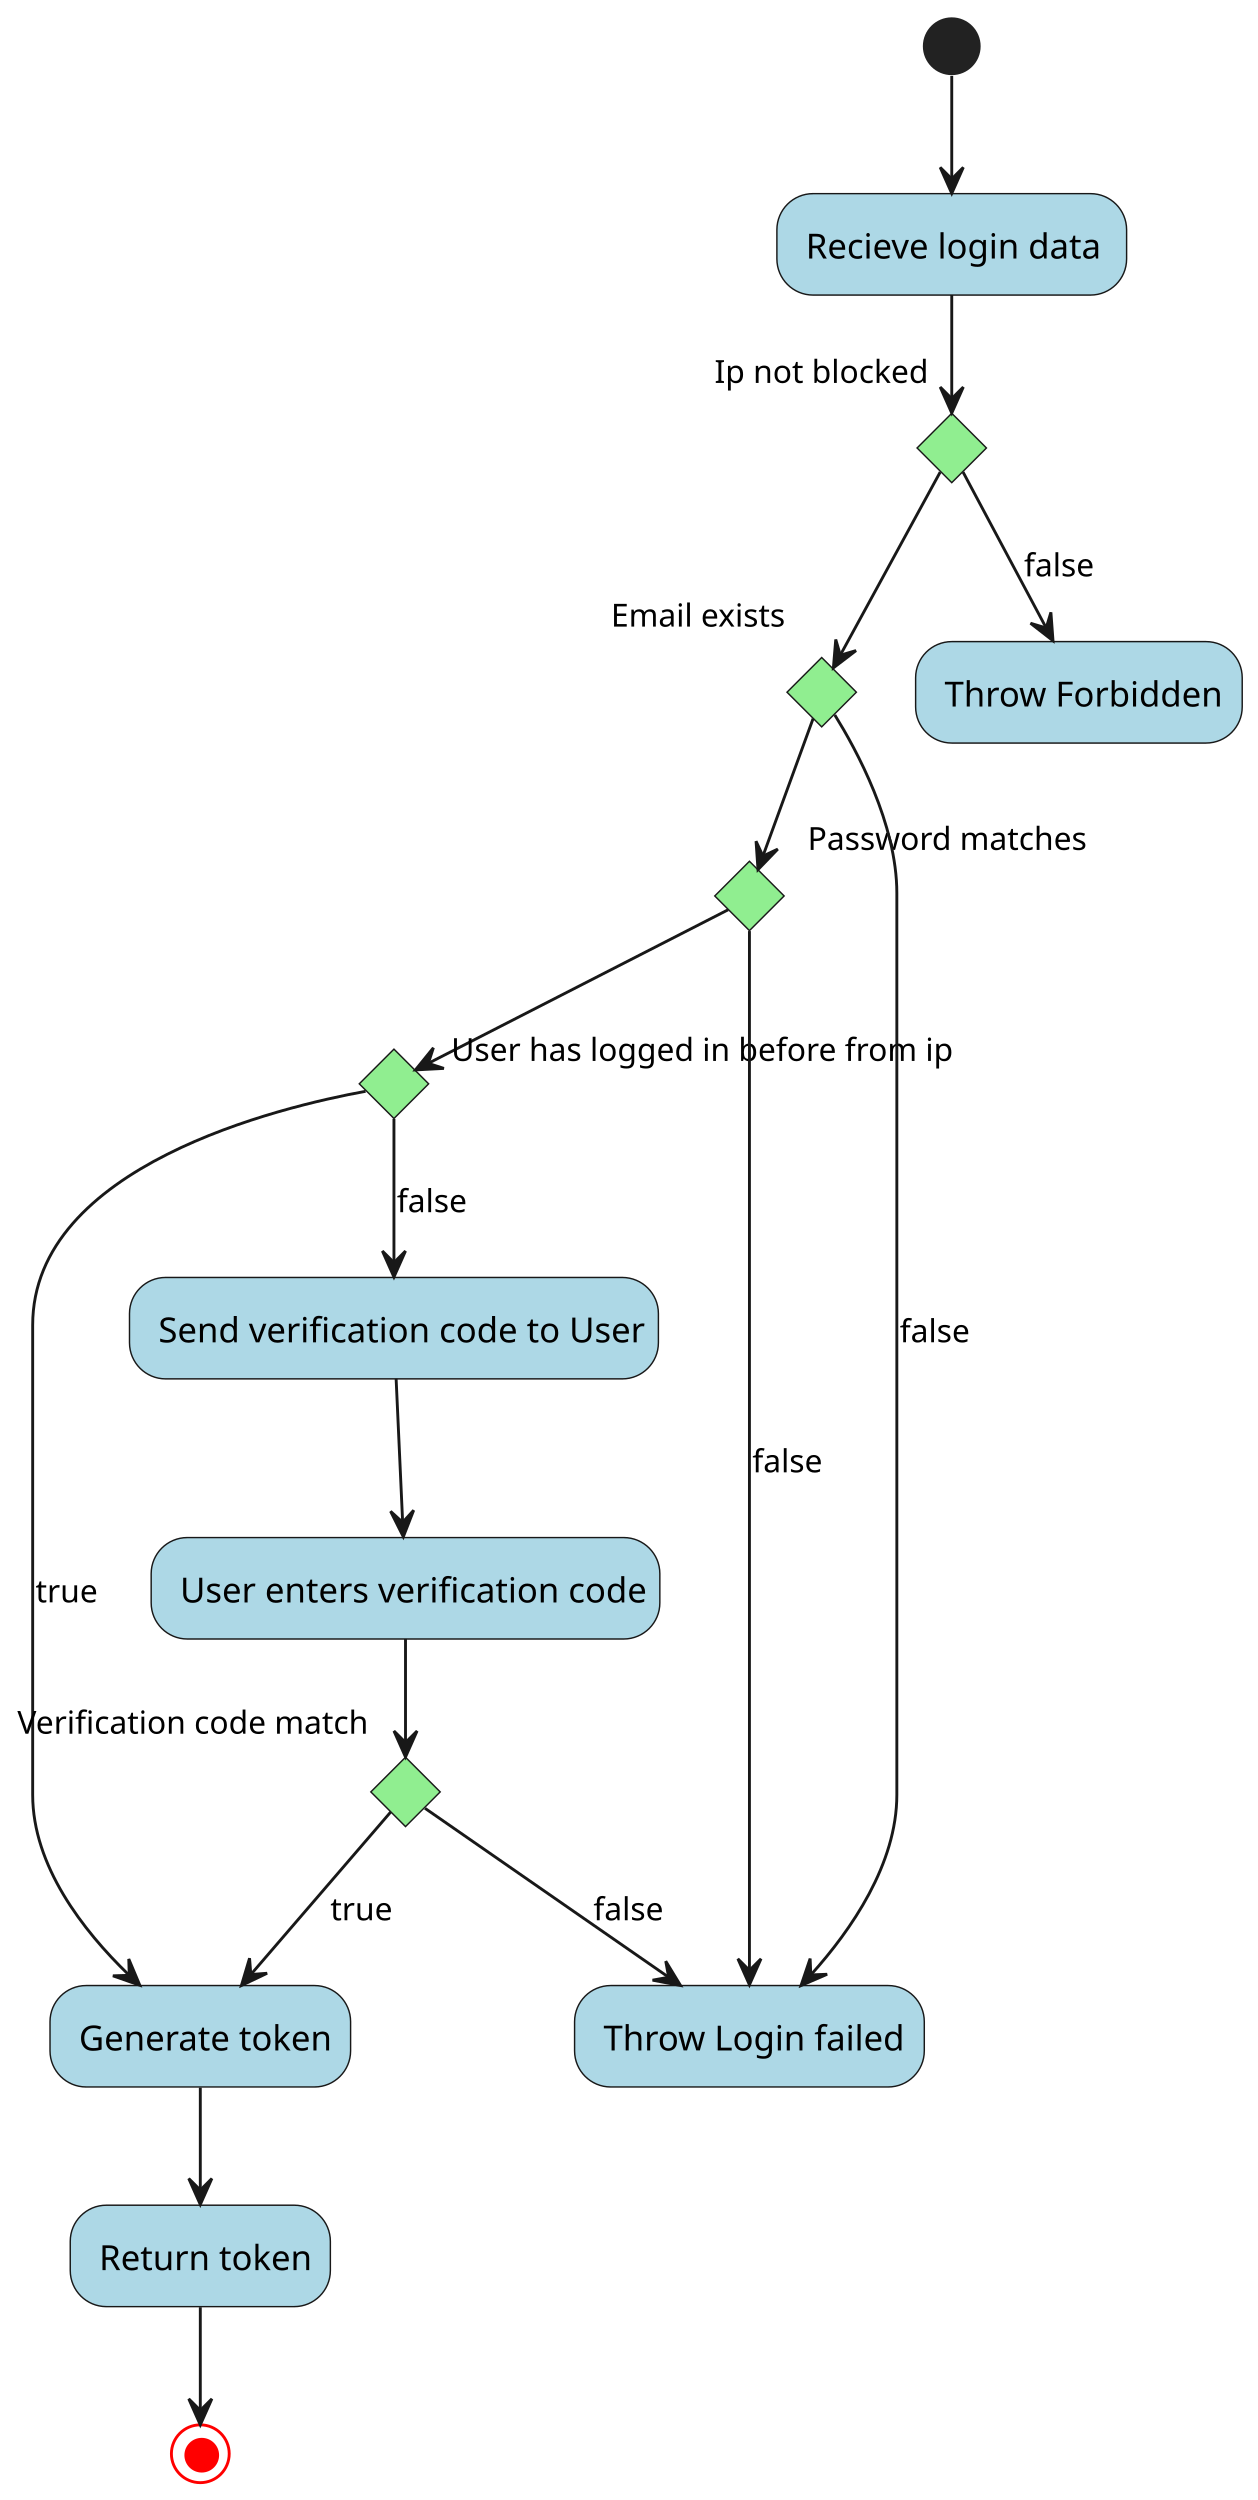
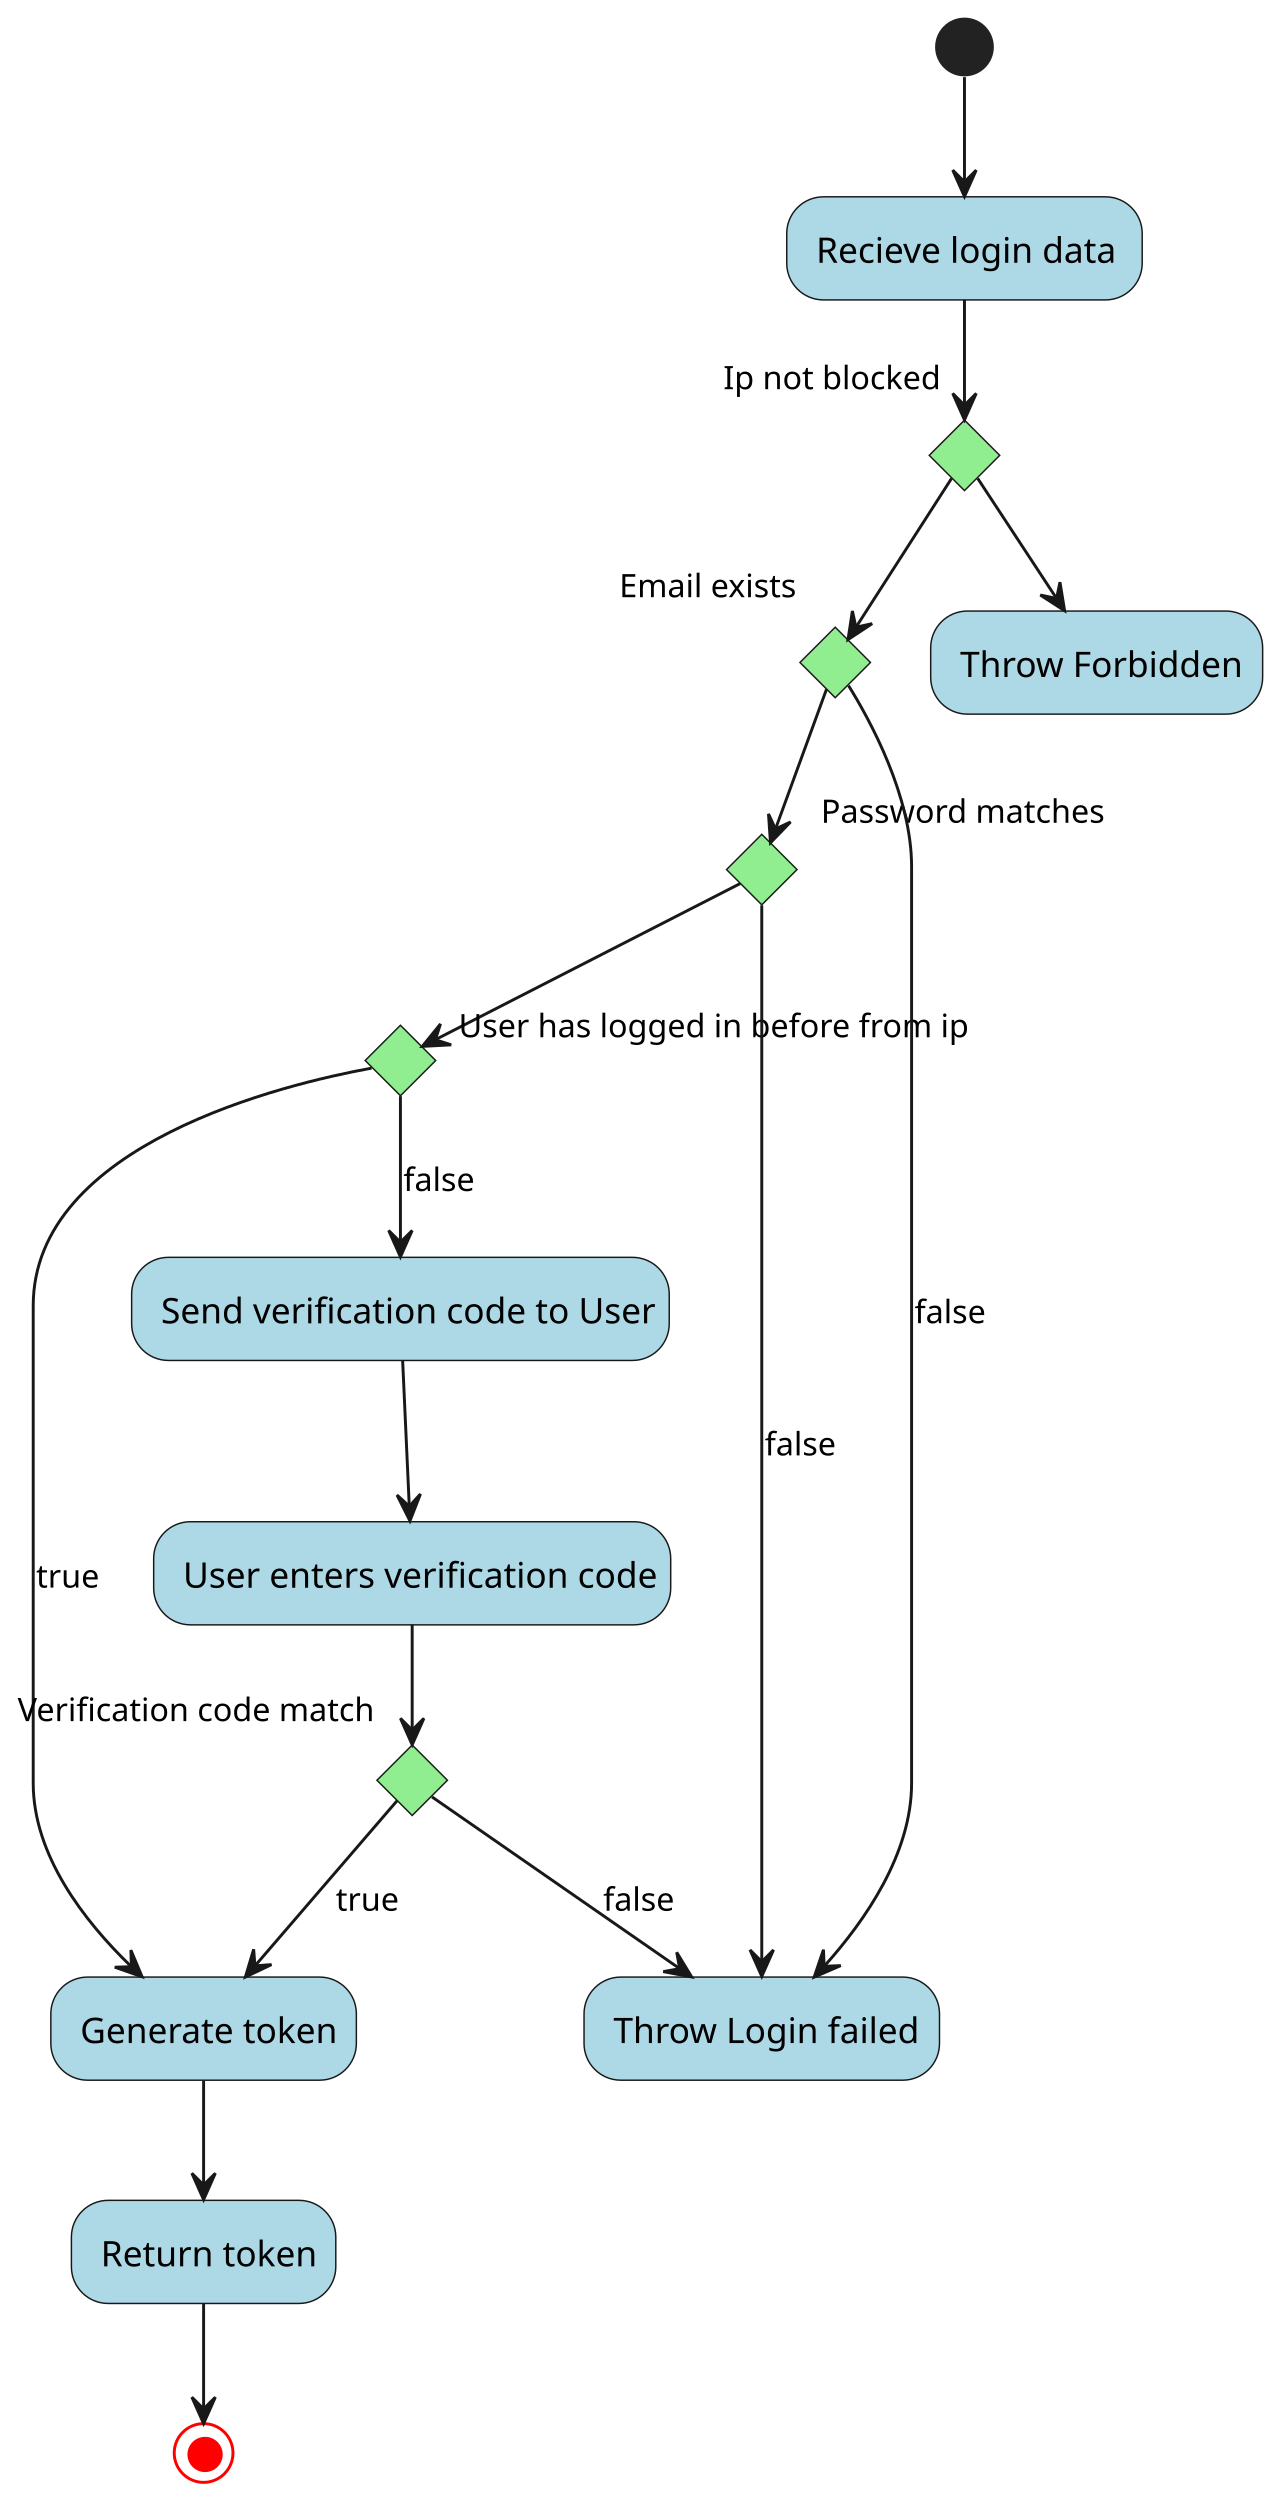
- <svg xmlns="http://www.w3.org/2000/svg" contentStyleType="text/css" height="865px" preserveAspectRatio="none" style="width:435px;height:865px;background:#FFFFFF;" version="1.1" viewBox="0 0 435 865" width="435px" zoomAndPan="magnify">
+ <svg xmlns="http://www.w3.org/2000/svg" contentStyleType="text/css" height="851px" preserveAspectRatio="none" style="width:435px;height:851px;background:#FFFFFF;" version="1.1" viewBox="0 0 435 851" width="435px" zoomAndPan="magnify">
  <defs />
  <g>
-     <ellipse cx="329.306" cy="16" fill="#222222" rx="10" ry="10" style="stroke:none;stroke-width:1.0;" />
-     <rect fill="#ADD8E6" height="35.094" rx="12.5" ry="12.5" style="stroke:#181818;stroke-width:0.5;" width="121" x="268.806" y="67" />
-     <text fill="#000000" font-family="sans-serif" font-size="12" lengthAdjust="spacing" textLength="101" x="278.806" y="89.457">Recieve login data</text>
+     <ellipse cx="328.306" cy="16" fill="#222222" rx="10" ry="10" style="stroke:none;stroke-width:1.0;" />
+     <rect fill="#ADD8E6" height="35.094" rx="12.5" ry="12.5" style="stroke:#181818;stroke-width:0.5;" width="121" x="267.806" y="67" />
+     <text fill="#000000" font-family="sans-serif" font-size="12" lengthAdjust="spacing" textLength="101" x="277.806" y="89.457">Recieve login data</text>
    <g id="elem_#5">
-       <polygon fill="#90EE90" points="329.306,143,341.306,155,329.306,167,317.306,155,329.306,143" style="stroke:#181818;stroke-width:0.5;" />
+       <polygon fill="#90EE90" points="328.306,143,340.306,155,328.306,167,316.306,155,328.306,143" style="stroke:#181818;stroke-width:0.5;" />
    </g>
    <g id="elem_#8">
-       <polygon fill="#90EE90" points="284.306,227.5,296.306,239.5,284.306,251.5,272.306,239.5,284.306,227.5" style="stroke:#181818;stroke-width:0.5;" />
+       <polygon fill="#90EE90" points="284.306,213.5,296.306,225.5,284.306,237.5,272.306,225.5,284.306,213.5" style="stroke:#181818;stroke-width:0.5;" />
    </g>
    <g id="elem_#11">
-       <polygon fill="#90EE90" points="259.306,298,271.306,310,259.306,322,247.306,310,259.306,298" style="stroke:#181818;stroke-width:0.5;" />
+       <polygon fill="#90EE90" points="259.306,284,271.306,296,259.306,308,247.306,296,259.306,284" style="stroke:#181818;stroke-width:0.5;" />
    </g>
    <g id="elem_#14">
-       <polygon fill="#90EE90" points="136.306,363,148.306,375,136.306,387,124.306,375,136.306,363" style="stroke:#181818;stroke-width:0.5;" />
+       <polygon fill="#90EE90" points="136.306,349,148.306,361,136.306,373,124.306,361,136.306,349" style="stroke:#181818;stroke-width:0.5;" />
    </g>
-     <rect fill="#ADD8E6" height="35.094" rx="12.5" ry="12.5" style="stroke:#181818;stroke-width:0.5;" width="104" x="17.306" y="687" />
-     <text fill="#000000" font-family="sans-serif" font-size="12" lengthAdjust="spacing" textLength="84" x="27.306" y="709.457">Generate token</text>
-     <rect fill="#ADD8E6" height="35.094" rx="12.5" ry="12.5" style="stroke:#181818;stroke-width:0.5;" width="90" x="24.306" y="763" />
-     <text fill="#000000" font-family="sans-serif" font-size="12" lengthAdjust="spacing" textLength="70" x="34.306" y="785.457">Return token</text>
-     <ellipse cx="69.306" cy="849" fill="none" rx="10" ry="10" style="stroke:#FF0000;stroke-width:1.0;" />
-     <ellipse cx="69.806" cy="849.5" fill="#FF0000" rx="6" ry="6" style="stroke:none;stroke-width:1.0;" />
-     <rect fill="#ADD8E6" height="35.094" rx="12.5" ry="12.5" style="stroke:#181818;stroke-width:0.5;" width="183" x="44.806" y="442" />
-     <text fill="#000000" font-family="sans-serif" font-size="12" lengthAdjust="spacing" textLength="163" x="54.806" y="464.457">Send verification code to User</text>
-     <rect fill="#ADD8E6" height="35.094" rx="12.5" ry="12.5" style="stroke:#181818;stroke-width:0.5;" width="176" x="52.306" y="532" />
-     <text fill="#000000" font-family="sans-serif" font-size="12" lengthAdjust="spacing" textLength="156" x="62.306" y="554.457">User enters verification code</text>
+     <rect fill="#ADD8E6" height="35.094" rx="12.5" ry="12.5" style="stroke:#181818;stroke-width:0.5;" width="104" x="17.306" y="673" />
+     <text fill="#000000" font-family="sans-serif" font-size="12" lengthAdjust="spacing" textLength="84" x="27.306" y="695.457">Generate token</text>
+     <rect fill="#ADD8E6" height="35.094" rx="12.5" ry="12.5" style="stroke:#181818;stroke-width:0.5;" width="90" x="24.306" y="749" />
+     <text fill="#000000" font-family="sans-serif" font-size="12" lengthAdjust="spacing" textLength="70" x="34.306" y="771.457">Return token</text>
+     <ellipse cx="69.306" cy="835" fill="none" rx="10" ry="10" style="stroke:#FF0000;stroke-width:1.0;" />
+     <ellipse cx="69.806" cy="835.5" fill="#FF0000" rx="6" ry="6" style="stroke:none;stroke-width:1.0;" />
+     <rect fill="#ADD8E6" height="35.094" rx="12.5" ry="12.5" style="stroke:#181818;stroke-width:0.5;" width="183" x="44.806" y="428" />
+     <text fill="#000000" font-family="sans-serif" font-size="12" lengthAdjust="spacing" textLength="163" x="54.806" y="450.457">Send verification code to User</text>
+     <rect fill="#ADD8E6" height="35.094" rx="12.5" ry="12.5" style="stroke:#181818;stroke-width:0.5;" width="176" x="52.306" y="518" />
+     <text fill="#000000" font-family="sans-serif" font-size="12" lengthAdjust="spacing" textLength="156" x="62.306" y="540.457">User enters verification code</text>
    <g id="elem_#27">
-       <polygon fill="#90EE90" points="140.306,608,152.306,620,140.306,632,128.306,620,140.306,608" style="stroke:#181818;stroke-width:0.5;" />
+       <polygon fill="#90EE90" points="140.306,594,152.306,606,140.306,618,128.306,606,140.306,594" style="stroke:#181818;stroke-width:0.5;" />
    </g>
-     <rect fill="#ADD8E6" height="35.094" rx="12.5" ry="12.5" style="stroke:#181818;stroke-width:0.5;" width="121" x="198.806" y="687" />
-     <text fill="#000000" font-family="sans-serif" font-size="12" lengthAdjust="spacing" textLength="101" x="208.806" y="709.457">Throw Login failed</text>
-     <rect fill="#ADD8E6" height="35.094" rx="12.5" ry="12.5" style="stroke:#181818;stroke-width:0.5;" width="113" x="316.806" y="222" />
-     <text fill="#000000" font-family="sans-serif" font-size="12" lengthAdjust="spacing" textLength="93" x="326.806" y="244.457">Throw Forbidden</text>
+     <rect fill="#ADD8E6" height="35.094" rx="12.5" ry="12.5" style="stroke:#181818;stroke-width:0.5;" width="121" x="198.806" y="673" />
+     <text fill="#000000" font-family="sans-serif" font-size="12" lengthAdjust="spacing" textLength="101" x="208.806" y="695.457">Throw Login failed</text>
+     <rect fill="#ADD8E6" height="35.094" rx="12.5" ry="12.5" style="stroke:#181818;stroke-width:0.5;" width="113" x="316.806" y="208" />
+     <text fill="#000000" font-family="sans-serif" font-size="12" lengthAdjust="spacing" textLength="93" x="326.806" y="230.457">Throw Forbidden</text>
    <g id="link_start_Recieve login data">
-       <path d="M329.306,26.25 C329.306,35.43 329.306,49.84 329.306,61.9 " fill="none" id="start-to-Recieve login data" style="stroke:#181818;stroke-width:1.0;" />
-       <polygon fill="#181818" points="329.306,66.91,333.306,57.91,329.306,61.91,325.306,57.91,329.306,66.91" style="stroke:#181818;stroke-width:1.0;" />
+       <path d="M328.306,26.25 C328.306,35.43 328.306,49.84 328.306,61.9 " fill="none" id="start-to-Recieve login data" style="stroke:#181818;stroke-width:1.0;" />
+       <polygon fill="#181818" points="328.306,66.91,332.306,57.91,328.306,61.91,324.306,57.91,328.306,66.91" style="stroke:#181818;stroke-width:1.0;" />
    </g>
    <g id="link_Recieve login data_#5">
-       <path d="M329.306,102.08 C329.306,112.87 329.306,126.88 329.306,137.63 " fill="none" id="Recieve login data-to-#5" style="stroke:#181818;stroke-width:1.0;" />
-       <polygon fill="#181818" points="329.306,142.92,333.306,133.92,329.306,137.92,325.306,133.92,329.306,142.92" style="stroke:#181818;stroke-width:1.0;" />
-       <text fill="#000000" font-family="sans-serif" font-size="11" lengthAdjust="spacing" textLength="66" x="247.219" y="132.485">Ip not blocked</text>
+       <path d="M328.306,102.08 C328.306,112.87 328.306,126.88 328.306,137.63 " fill="none" id="Recieve login data-to-#5" style="stroke:#181818;stroke-width:1.0;" />
+       <polygon fill="#181818" points="328.306,142.92,332.306,133.92,328.306,137.92,324.306,133.92,328.306,142.92" style="stroke:#181818;stroke-width:1.0;" />
+       <text fill="#000000" font-family="sans-serif" font-size="11" lengthAdjust="spacing" textLength="66" x="246.219" y="132.485">Ip not blocked</text>
    </g>
    <g id="link_#5_#8">
-       <path d="M325.316,163.32 C317.526,177.6 300.256,209.26 290.796,226.59 " fill="none" id="#5-to-#8" style="stroke:#181818;stroke-width:1.0;" />
-       <polygon fill="#181818" points="288.356,231.08,296.186,225.105,290.757,226.694,289.168,221.265,288.356,231.08" style="stroke:#181818;stroke-width:1.0;" />
-       <text fill="#000000" font-family="sans-serif" font-size="11" lengthAdjust="spacing" textLength="56" x="211.4" y="216.81">Email exists</text>
+       <path d="M323.926,162.82 C316.346,174.62 300.726,198.94 291.526,213.27 " fill="none" id="#5-to-#8" style="stroke:#181818;stroke-width:1.0;" />
+       <polygon fill="#181818" points="288.666,217.71,296.889,212.29,291.363,213.5,290.153,207.974,288.666,217.71" style="stroke:#181818;stroke-width:1.0;" />
+       <text fill="#000000" font-family="sans-serif" font-size="11" lengthAdjust="spacing" textLength="56" x="210.799" y="203.297">Email exists</text>
    </g>
    <g id="link_#8_#11">
-       <path d="M281.336,248.63 C277.056,260.37 269.086,282.19 263.996,296.14 " fill="none" id="#8-to-#11" style="stroke:#181818;stroke-width:1.0;" />
-       <polygon fill="#181818" points="262.266,300.88,269.108,293.796,263.979,296.183,261.592,291.054,262.266,300.88" style="stroke:#181818;stroke-width:1.0;" />
-       <text fill="#000000" font-family="sans-serif" font-size="11" lengthAdjust="spacing" textLength="94" x="279.44" y="294.073">Password matches</text>
+       <path d="M281.336,234.63 C277.056,246.37 269.086,268.19 263.996,282.14 " fill="none" id="#8-to-#11" style="stroke:#181818;stroke-width:1.0;" />
+       <polygon fill="#181818" points="262.266,286.88,269.108,279.796,263.979,282.183,261.592,277.054,262.266,286.88" style="stroke:#181818;stroke-width:1.0;" />
+       <text fill="#000000" font-family="sans-serif" font-size="11" lengthAdjust="spacing" textLength="94" x="279.44" y="280.073">Password matches</text>
    </g>
    <g id="link_#11_#14">
-       <path d="M251.976,314.75 C231.516,325.23 173.616,354.89 148.346,367.83 " fill="none" id="#11-to-#14" style="stroke:#181818;stroke-width:1.0;" />
-       <polygon fill="#181818" points="143.746,370.19,153.581,369.667,148.201,367.92,149.949,362.54,143.746,370.19" style="stroke:#181818;stroke-width:1.0;" />
-       <text fill="#000000" font-family="sans-serif" font-size="11" lengthAdjust="spacing" textLength="161" x="156.113" y="367.077">User has logged in before from ip</text>
+       <path d="M251.976,300.75 C231.516,311.23 173.616,340.89 148.346,353.83 " fill="none" id="#11-to-#14" style="stroke:#181818;stroke-width:1.0;" />
+       <polygon fill="#181818" points="143.746,356.19,153.581,355.667,148.201,353.92,149.949,348.54,143.746,356.19" style="stroke:#181818;stroke-width:1.0;" />
+       <text fill="#000000" font-family="sans-serif" font-size="11" lengthAdjust="spacing" textLength="161" x="156.113" y="353.077">User has logged in before from ip</text>
    </g>
    <g id="link_#14_Generate token">
-       <path d="M126.496,377.59 C97.026,382.97 11.306,403.38 11.306,458.5 C11.306,458.5 11.306,458.5 11.306,621 C11.306,645.53 28.686,667.93 44.416,683.17 " fill="none" id="#14-to-Generate token" style="stroke:#181818;stroke-width:1.0;" />
-       <polygon fill="#181818" points="48.366,686.89,44.554,677.809,44.725,683.463,39.071,683.635,48.366,686.89" style="stroke:#181818;stroke-width:1.0;" />
-       <text fill="#000000" font-family="sans-serif" font-size="11" lengthAdjust="spacing" textLength="19" x="12.306" y="554.419">true</text>
+       <path d="M126.496,363.59 C97.026,368.97 11.306,389.38 11.306,444.5 C11.306,444.5 11.306,444.5 11.306,607 C11.306,631.53 28.686,653.93 44.416,669.17 " fill="none" id="#14-to-Generate token" style="stroke:#181818;stroke-width:1.0;" />
+       <polygon fill="#181818" points="48.366,672.89,44.554,663.809,44.725,669.463,39.071,669.635,48.366,672.89" style="stroke:#181818;stroke-width:1.0;" />
+       <text fill="#000000" font-family="sans-serif" font-size="11" lengthAdjust="spacing" textLength="19" x="12.306" y="540.419">true</text>
    </g>
    <g id="link_Generate token_Return token">
-       <path d="M69.306,722.29 C69.306,732.79 69.306,746.43 69.306,757.75 " fill="none" id="Generate token-to-Return token" style="stroke:#181818;stroke-width:1.0;" />
-       <polygon fill="#181818" points="69.306,762.77,73.306,753.77,69.306,757.77,65.306,753.77,69.306,762.77" style="stroke:#181818;stroke-width:1.0;" />
+       <path d="M69.306,708.29 C69.306,718.79 69.306,732.43 69.306,743.75 " fill="none" id="Generate token-to-Return token" style="stroke:#181818;stroke-width:1.0;" />
+       <polygon fill="#181818" points="69.306,748.77,73.306,739.77,69.306,743.77,65.306,739.77,69.306,748.77" style="stroke:#181818;stroke-width:1.0;" />
    </g>
    <g id="link_Return token_end">
-       <path d="M69.306,798.28 C69.306,809.29 69.306,823.52 69.306,833.94 " fill="none" id="Return token-to-end" style="stroke:#181818;stroke-width:1.0;" />
-       <polygon fill="#181818" points="69.306,839,73.306,830,69.306,834,65.306,830,69.306,839" style="stroke:#181818;stroke-width:1.0;" />
+       <path d="M69.306,784.28 C69.306,795.29 69.306,809.52 69.306,819.94 " fill="none" id="Return token-to-end" style="stroke:#181818;stroke-width:1.0;" />
+       <polygon fill="#181818" points="69.306,825,73.306,816,69.306,820,65.306,816,69.306,825" style="stroke:#181818;stroke-width:1.0;" />
    </g>
    <g id="link_#14_Send verification code to User">
-       <path d="M136.306,387.13 C136.306,399.77 136.306,420.72 136.306,436.66 " fill="none" id="#14-to-Send verification code to User" style="stroke:#181818;stroke-width:1.0;" />
-       <polygon fill="#181818" points="136.306,441.85,140.306,432.85,136.306,436.85,132.306,432.85,136.306,441.85" style="stroke:#181818;stroke-width:1.0;" />
-       <text fill="#000000" font-family="sans-serif" font-size="11" lengthAdjust="spacing" textLength="24" x="137.306" y="419.419">false</text>
+       <path d="M136.306,373.13 C136.306,385.77 136.306,406.72 136.306,422.66 " fill="none" id="#14-to-Send verification code to User" style="stroke:#181818;stroke-width:1.0;" />
+       <polygon fill="#181818" points="136.306,427.85,140.306,418.85,136.306,422.85,132.306,418.85,136.306,427.85" style="stroke:#181818;stroke-width:1.0;" />
+       <text fill="#000000" font-family="sans-serif" font-size="11" lengthAdjust="spacing" textLength="24" x="137.306" y="405.419">false</text>
    </g>
    <g id="link_Send verification code to User_User enters verification code">
-       <path d="M137.056,477.05 C137.696,491.1 138.616,511.36 139.316,526.72 " fill="none" id="Send verification code to User-to-User enters verification code" style="stroke:#181818;stroke-width:1.0;" />
-       <polygon fill="#181818" points="139.546,531.72,143.131,522.547,139.318,526.725,135.139,522.912,139.546,531.72" style="stroke:#181818;stroke-width:1.0;" />
+       <path d="M137.056,463.05 C137.696,477.1 138.616,497.36 139.316,512.72 " fill="none" id="Send verification code to User-to-User enters verification code" style="stroke:#181818;stroke-width:1.0;" />
+       <polygon fill="#181818" points="139.546,517.72,143.131,508.547,139.318,512.725,135.139,508.912,139.546,517.72" style="stroke:#181818;stroke-width:1.0;" />
    </g>
    <g id="link_User enters verification code_#27">
-       <path d="M140.306,567.08 C140.306,577.87 140.306,591.88 140.306,602.63 " fill="none" id="User enters verification code-to-#27" style="stroke:#181818;stroke-width:1.0;" />
-       <polygon fill="#181818" points="140.306,607.92,144.306,598.92,140.306,602.92,136.306,598.92,140.306,607.92" style="stroke:#181818;stroke-width:1.0;" />
-       <text fill="#000000" font-family="sans-serif" font-size="11" lengthAdjust="spacing" textLength="114" x="6" y="599.869">Verification code match</text>
+       <path d="M140.306,553.08 C140.306,563.87 140.306,577.88 140.306,588.63 " fill="none" id="User enters verification code-to-#27" style="stroke:#181818;stroke-width:1.0;" />
+       <polygon fill="#181818" points="140.306,593.92,144.306,584.92,140.306,588.92,136.306,584.92,140.306,593.92" style="stroke:#181818;stroke-width:1.0;" />
+       <text fill="#000000" font-family="sans-serif" font-size="11" lengthAdjust="spacing" textLength="114" x="6" y="585.869">Verification code match</text>
    </g>
    <g id="link_#27_Generate token">
-       <path d="M135.196,626.93 C125.266,638.47 102.926,664.43 87.016,682.92 " fill="none" id="#27-to-Generate token" style="stroke:#181818;stroke-width:1.0;" />
-       <polygon fill="#181818" points="83.526,686.98,92.42,682.75,86.78,683.184,86.346,677.543,83.526,686.98" style="stroke:#181818;stroke-width:1.0;" />
-       <text fill="#000000" font-family="sans-serif" font-size="11" lengthAdjust="spacing" textLength="19" x="114.306" y="664.419">true</text>
+       <path d="M135.196,612.93 C125.266,624.47 102.926,650.43 87.016,668.92 " fill="none" id="#27-to-Generate token" style="stroke:#181818;stroke-width:1.0;" />
+       <polygon fill="#181818" points="83.526,672.98,92.42,668.75,86.78,669.184,86.346,663.543,83.526,672.98" style="stroke:#181818;stroke-width:1.0;" />
+       <text fill="#000000" font-family="sans-serif" font-size="11" lengthAdjust="spacing" textLength="19" x="114.306" y="650.419">true</text>
    </g>
    <g id="link_#27_Throw Login failed">
-       <path d="M147.046,625.67 C162.916,636.67 203.386,664.73 231.136,683.97 " fill="none" id="#27-to-Throw Login failed" style="stroke:#181818;stroke-width:1.0;" />
-       <polygon fill="#181818" points="235.466,686.98,230.35,678.565,231.357,684.131,225.791,685.139,235.466,686.98" style="stroke:#181818;stroke-width:1.0;" />
-       <text fill="#000000" font-family="sans-serif" font-size="11" lengthAdjust="spacing" textLength="24" x="205.306" y="664.419">false</text>
+       <path d="M147.046,611.67 C162.916,622.67 203.386,650.73 231.136,669.97 " fill="none" id="#27-to-Throw Login failed" style="stroke:#181818;stroke-width:1.0;" />
+       <polygon fill="#181818" points="235.466,672.98,230.35,664.565,231.357,670.131,225.791,671.139,235.466,672.98" style="stroke:#181818;stroke-width:1.0;" />
+       <text fill="#000000" font-family="sans-serif" font-size="11" lengthAdjust="spacing" textLength="24" x="205.306" y="650.419">false</text>
    </g>
    <g id="link_#11_Throw Login failed">
-       <path d="M259.306,322.15 C259.306,334.74 259.306,355.84 259.306,374 C259.306,374 259.306,374 259.306,621 C259.306,641.46 259.306,664.78 259.306,681.39 " fill="none" id="#11-to-Throw Login failed" style="stroke:#181818;stroke-width:1.0;" />
-       <polygon fill="#181818" points="259.306,686.75,263.306,677.75,259.306,681.75,255.306,677.75,259.306,686.75" style="stroke:#181818;stroke-width:1.0;" />
-       <text fill="#000000" font-family="sans-serif" font-size="11" lengthAdjust="spacing" textLength="24" x="260.306" y="509.419">false</text>
+       <path d="M259.306,308.15 C259.306,320.74 259.306,341.84 259.306,360 C259.306,360 259.306,360 259.306,607 C259.306,627.46 259.306,650.78 259.306,667.39 " fill="none" id="#11-to-Throw Login failed" style="stroke:#181818;stroke-width:1.0;" />
+       <polygon fill="#181818" points="259.306,672.75,263.306,663.75,259.306,667.75,255.306,663.75,259.306,672.75" style="stroke:#181818;stroke-width:1.0;" />
+       <text fill="#000000" font-family="sans-serif" font-size="11" lengthAdjust="spacing" textLength="24" x="260.306" y="495.419">false</text>
    </g>
    <g id="link_#8_Throw Login failed">
-       <path d="M288.836,247.37 C296.286,259.35 310.306,285.09 310.306,309 C310.306,309 310.306,309 310.306,621 C310.306,644.91 294.626,667.67 280.646,683.21 " fill="none" id="#8-to-Throw Login failed" style="stroke:#181818;stroke-width:1.0;" />
-       <polygon fill="#181818" points="277.146,687,286.188,683.096,280.536,683.324,280.307,677.672,277.146,687" style="stroke:#181818;stroke-width:1.0;" />
-       <text fill="#000000" font-family="sans-serif" font-size="11" lengthAdjust="spacing" textLength="24" x="311.306" y="464.419">false</text>
+       <path d="M288.836,233.37 C296.286,245.35 310.306,271.09 310.306,295 C310.306,295 310.306,295 310.306,607 C310.306,630.91 294.626,653.67 280.646,669.21 " fill="none" id="#8-to-Throw Login failed" style="stroke:#181818;stroke-width:1.0;" />
+       <polygon fill="#181818" points="277.146,673,286.188,669.096,280.536,669.324,280.307,663.672,277.146,673" style="stroke:#181818;stroke-width:1.0;" />
+       <text fill="#000000" font-family="sans-serif" font-size="11" lengthAdjust="spacing" textLength="24" x="311.306" y="450.419">false</text>
    </g>
    <g id="link_#5_Throw Forbidden">
-       <path d="M333.206,163.32 C339.556,175.22 352.336,199.19 361.776,216.88 " fill="none" id="#5-to-Throw Forbidden" style="stroke:#181818;stroke-width:1.0;" />
-       <polygon fill="#181818" points="364.336,221.69,363.612,211.868,361.975,217.283,356.56,215.646,364.336,221.69" style="stroke:#181818;stroke-width:1.0;" />
-       <text fill="#000000" font-family="sans-serif" font-size="11" lengthAdjust="spacing" textLength="24" x="354.306" y="199.419">false</text>
+       <path d="M332.786,162.82 C338.986,172.26 350.476,189.74 359.636,203.69 " fill="none" id="#5-to-Throw Forbidden" style="stroke:#181818;stroke-width:1.0;" />
+       <polygon fill="#181818" points="362.396,207.89,360.809,198.17,359.656,203.708,354.118,202.555,362.396,207.89" style="stroke:#181818;stroke-width:1.0;" />
    </g>
  </g>
</svg>
